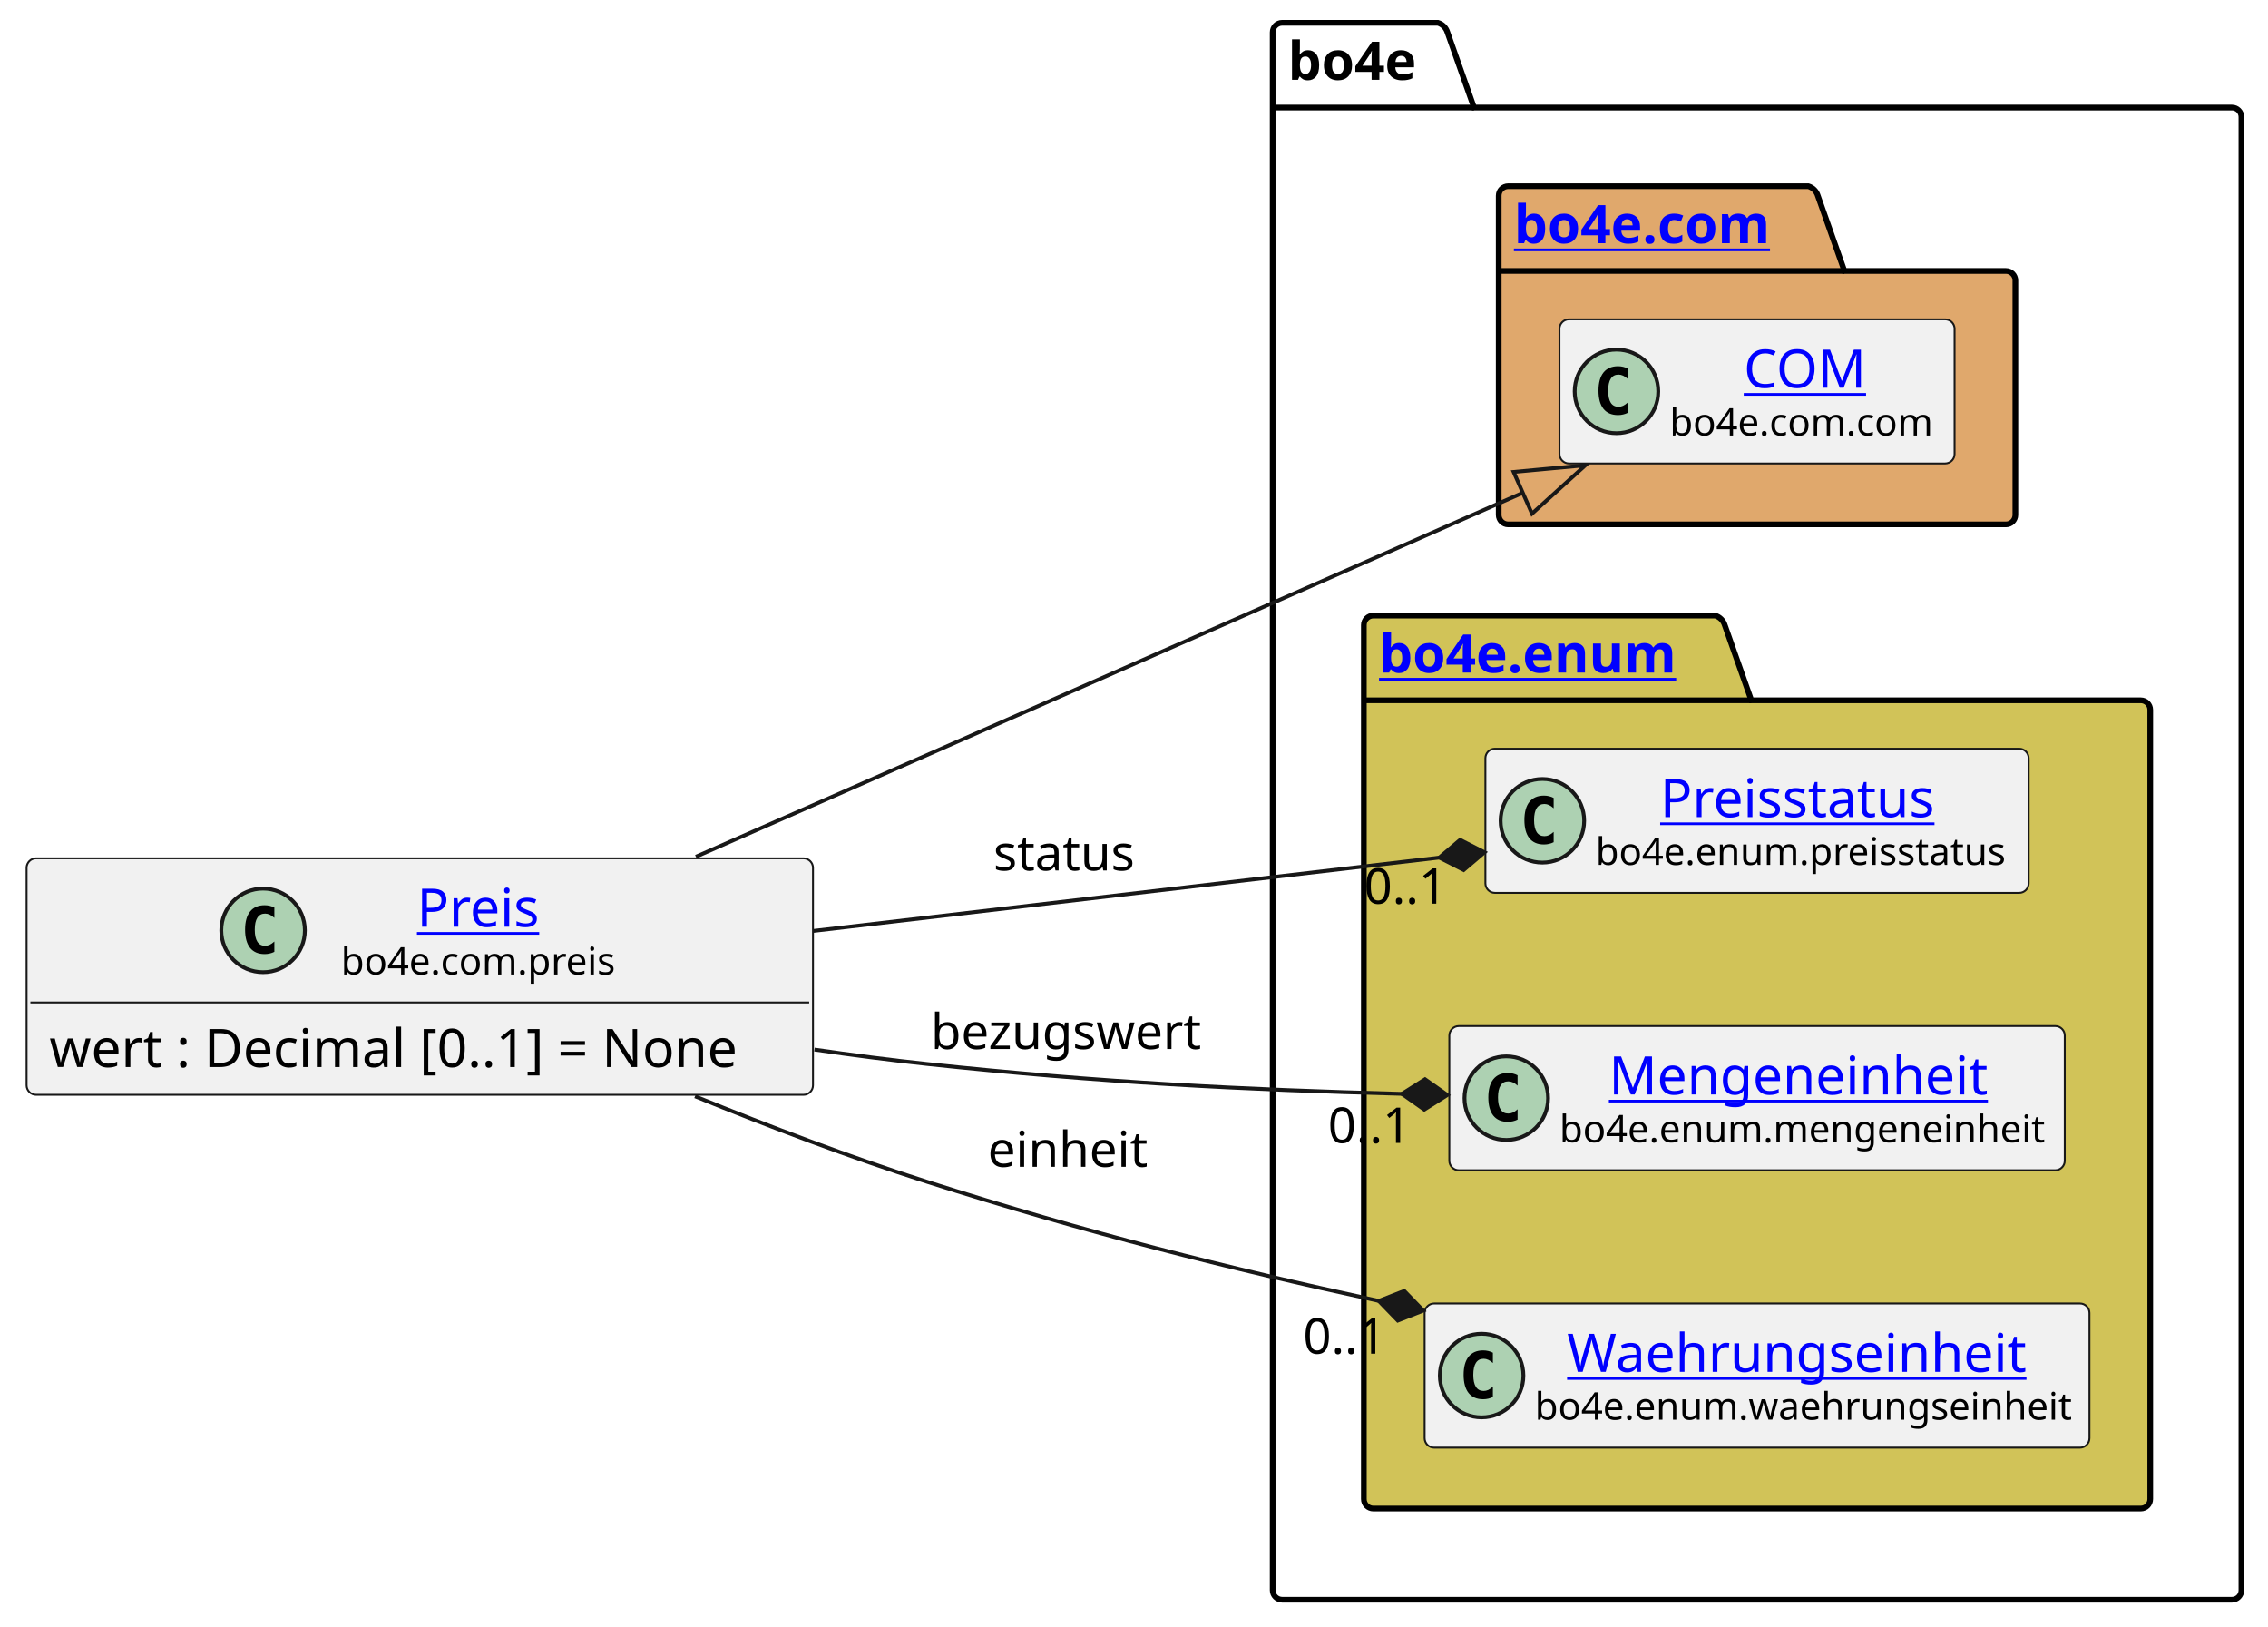
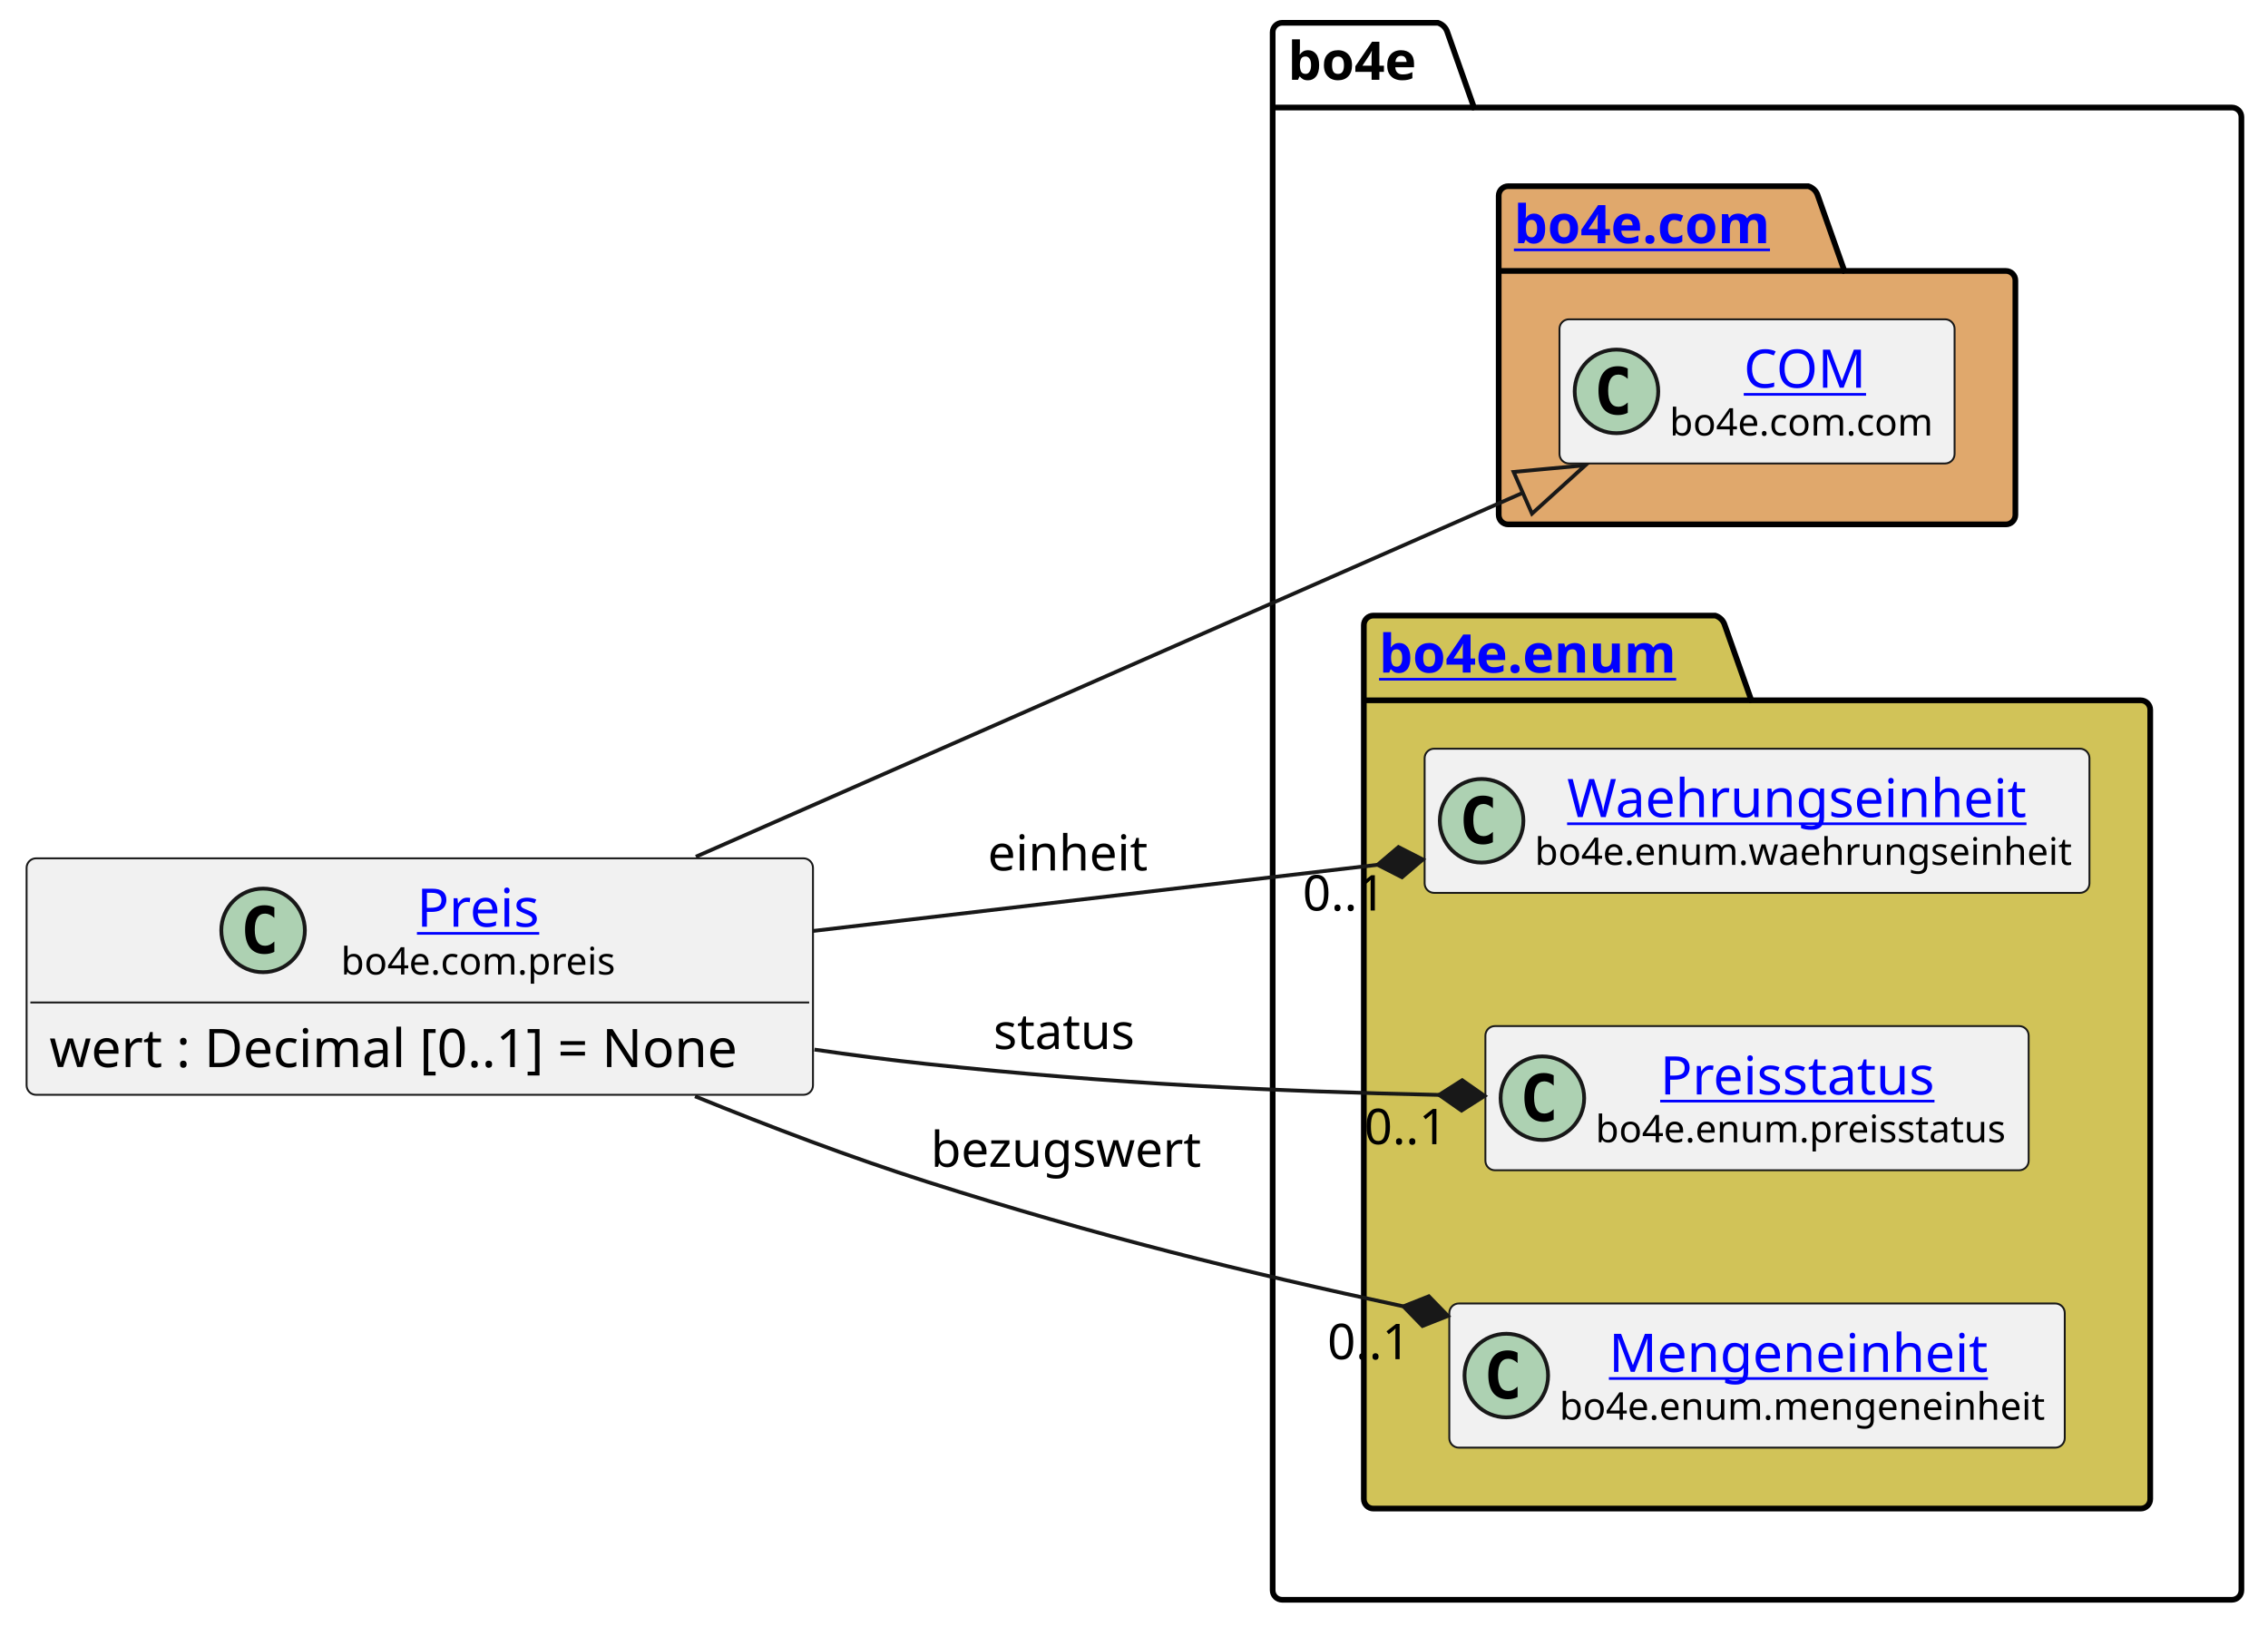
<svg xmlns="http://www.w3.org/2000/svg" xmlns:xlink="http://www.w3.org/1999/xlink" contentStyleType="text/css" height="428px" preserveAspectRatio="none" style="width:597px;height:428px;background:#FFFFFF;" version="1.1" viewBox="0 0 597 428" width="597px" zoomAndPan="magnify">
  <defs />
  <g>
    <g id="cluster_bo4e">
      <path d="M337.5,6 L378.5,6 A3.75,3.75 0 0 1 381,8.5 L388,28.297 L587.5,28.297 A2.5,2.5 0 0 1 590,30.797 L590,418.5 A2.5,2.5 0 0 1 587.5,421 L337.5,421 A2.5,2.5 0 0 1 335,418.5 L335,8.5 A2.5,2.5 0 0 1 337.5,6 " fill="none" style="stroke:#000000;stroke-width:1.5;" />
      <line style="stroke:#000000;stroke-width:1.5;" x1="335" x2="388" y1="28.297" y2="28.297" />
      <text fill="#000000" font-family="sans-serif" font-size="14" font-weight="bold" lengthAdjust="spacing" textLength="40" x="339" y="20.995">bo4e</text>
    </g>
    <g id="cluster_com">
      <path d="M397,49 L476,49 A3.75,3.75 0 0 1 478.5,51.5 L485.5,71.297 L528,71.297 A2.5,2.5 0 0 1 530.5,73.797 L530.5,135.5 A2.5,2.5 0 0 1 528,138 L397,138 A2.5,2.5 0 0 1 394.5,135.5 L394.5,51.5 A2.5,2.5 0 0 1 397,49 " fill="#E0A86C" style="stroke:#000000;stroke-width:1.5;" />
      <line style="stroke:#000000;stroke-width:1.5;" x1="394.5" x2="485.5" y1="71.297" y2="71.297" />
      <a href="https://bo4e.github.io/BO4E-python/latest/api/bo4e.com.html" target="_top" title="https://bo4e.github.io/BO4E-python/latest/api/bo4e.com.html" xlink:actuate="onRequest" xlink:href="https://bo4e.github.io/BO4E-python/latest/api/bo4e.com.html" xlink:show="new" xlink:title="https://bo4e.github.io/BO4E-python/latest/api/bo4e.com.html" xlink:type="simple">
        <text fill="#0000FF" font-family="sans-serif" font-size="14" font-weight="bold" lengthAdjust="spacing" text-decoration="underline" textLength="78" x="398.5" y="63.995">bo4e.com</text>
      </a>
    </g>
    <g id="cluster_enum">
      <path d="M361.5,162 L451.5,162 A3.75,3.75 0 0 1 454,164.5 L461,184.297 L563.5,184.297 A2.5,2.5 0 0 1 566,186.797 L566,394.5 A2.5,2.5 0 0 1 563.5,397 L361.5,397 A2.5,2.5 0 0 1 359,394.5 L359,164.5 A2.5,2.5 0 0 1 361.5,162 " fill="#D1C358" style="stroke:#000000;stroke-width:1.5;" />
      <line style="stroke:#000000;stroke-width:1.5;" x1="359" x2="461" y1="184.297" y2="184.297" />
      <a href="https://bo4e.github.io/BO4E-python/latest/api/bo4e.enum.html" target="_top" title="https://bo4e.github.io/BO4E-python/latest/api/bo4e.enum.html" xlink:actuate="onRequest" xlink:href="https://bo4e.github.io/BO4E-python/latest/api/bo4e.enum.html" xlink:show="new" xlink:title="https://bo4e.github.io/BO4E-python/latest/api/bo4e.enum.html" xlink:type="simple">
        <text fill="#0000FF" font-family="sans-serif" font-size="14" font-weight="bold" lengthAdjust="spacing" text-decoration="underline" textLength="89" x="363" y="176.995">bo4e.enum</text>
      </a>
    </g>
    <g id="elem_COM">
      <rect codeLine="8" fill="#F1F1F1" height="37.938" id="COM" rx="2.5" ry="2.5" style="stroke:#181818;stroke-width:0.5;" width="104" x="410.5" y="84.03" />
      <ellipse cx="425.5" cy="102.999" fill="#ADD1B2" rx="11" ry="11" style="stroke:#181818;stroke-width:1.0;" />
      <path d="M428.469,108.639 Q427.891,108.936 427.25,109.077 Q426.609,109.233 425.906,109.233 Q423.406,109.233 422.078,107.593 Q420.766,105.936 420.766,102.811 Q420.766,99.686 422.078,98.03 Q423.406,96.374 425.906,96.374 Q426.609,96.374 427.25,96.53 Q427.906,96.686 428.469,96.983 L428.469,99.702 Q427.844,99.124 427.25,98.858 Q426.656,98.577 426.031,98.577 Q424.688,98.577 424,99.655 Q423.312,100.718 423.312,102.811 Q423.312,104.905 424,105.983 Q424.688,107.046 426.031,107.046 Q426.656,107.046 427.25,106.78 Q427.844,106.499 428.469,105.921 L428.469,108.639 Z " fill="#000000" />
      <a href="https://bo4e.github.io/BO4E-python/latest/api/bo4e.com.html#bo4e.com.com.COM" target="_top" title="https://bo4e.github.io/BO4E-python/latest/api/bo4e.com.html#bo4e.com.com.COM" xlink:actuate="onRequest" xlink:href="https://bo4e.github.io/BO4E-python/latest/api/bo4e.com.html#bo4e.com.com.COM" xlink:show="new" xlink:title="https://bo4e.github.io/BO4E-python/latest/api/bo4e.com.html#bo4e.com.com.COM" xlink:type="simple">
        <text fill="#0000FF" font-family="sans-serif" font-size="14" lengthAdjust="spacing" text-decoration="underline" textLength="33" x="459" y="102.025">COM</text>
      </a>
      <text fill="#000000" font-family="sans-serif" font-size="10" lengthAdjust="spacing" textLength="72" x="439.5" y="114.609">bo4e.com.com</text>
    </g>
+     <g id="elem_Waehrungseinheit">
+       <rect codeLine="11" fill="#F1F1F1" height="37.938" id="Waehrungseinheit" rx="2.5" ry="2.5" style="stroke:#181818;stroke-width:0.5;" width="175" x="375" y="197.03" />
+       <ellipse cx="390" cy="215.999" fill="#ADD1B2" rx="11" ry="11" style="stroke:#181818;stroke-width:1.0;" />
+       <path d="M392.969,221.639 Q392.391,221.936 391.75,222.077 Q391.109,222.233 390.406,222.233 Q387.906,222.233 386.578,220.593 Q385.266,218.936 385.266,215.811 Q385.266,212.686 386.578,211.03 Q387.906,209.374 390.406,209.374 Q391.109,209.374 391.75,209.53 Q392.406,209.686 392.969,209.983 L392.969,212.702 Q392.344,212.124 391.75,211.858 Q391.156,211.577 390.531,211.577 Q389.188,211.577 388.5,212.655 Q387.812,213.718 387.812,215.811 Q387.812,217.905 388.5,218.983 Q389.188,220.046 390.531,220.046 Q391.156,220.046 391.75,219.78 Q392.344,219.499 392.969,218.921 L392.969,221.639 Z " fill="#000000" />
+       <a href="https://bo4e.github.io/BO4E-python/latest/api/bo4e.enum.html#bo4e.enum.waehrungseinheit.Waehrungseinheit" target="_top" title="https://bo4e.github.io/BO4E-python/latest/api/bo4e.enum.html#bo4e.enum.waehrungseinheit.Waehrungseinheit" xlink:actuate="onRequest" xlink:href="https://bo4e.github.io/BO4E-python/latest/api/bo4e.enum.html#bo4e.enum.waehrungseinheit.Waehrungseinheit" xlink:show="new" xlink:title="https://bo4e.github.io/BO4E-python/latest/api/bo4e.enum.html#bo4e.enum.waehrungseinheit.Waehrungseinheit" xlink:type="simple">
+         <text fill="#0000FF" font-family="sans-serif" font-size="14" lengthAdjust="spacing" text-decoration="underline" textLength="126" x="412.5" y="215.025">Waehrungseinheit</text>
+       </a>
+       <text fill="#000000" font-family="sans-serif" font-size="10" lengthAdjust="spacing" textLength="143" x="404" y="227.609">bo4e.enum.waehrungseinheit</text>
+     </g>
    <g id="elem_Preisstatus">
-       <rect codeLine="11" fill="#F1F1F1" height="37.938" id="Preisstatus" rx="2.5" ry="2.5" style="stroke:#181818;stroke-width:0.5;" width="143" x="391" y="197.03" />
-       <ellipse cx="406" cy="215.999" fill="#ADD1B2" rx="11" ry="11" style="stroke:#181818;stroke-width:1.0;" />
-       <path d="M408.969,221.639 Q408.391,221.936 407.75,222.077 Q407.109,222.233 406.406,222.233 Q403.906,222.233 402.578,220.593 Q401.266,218.936 401.266,215.811 Q401.266,212.686 402.578,211.03 Q403.906,209.374 406.406,209.374 Q407.109,209.374 407.75,209.53 Q408.406,209.686 408.969,209.983 L408.969,212.702 Q408.344,212.124 407.75,211.858 Q407.156,211.577 406.531,211.577 Q405.188,211.577 404.5,212.655 Q403.812,213.718 403.812,215.811 Q403.812,217.905 404.5,218.983 Q405.188,220.046 406.531,220.046 Q407.156,220.046 407.75,219.78 Q408.344,219.499 408.969,218.921 L408.969,221.639 Z " fill="#000000" />
+       <rect codeLine="12" fill="#F1F1F1" height="37.938" id="Preisstatus" rx="2.5" ry="2.5" style="stroke:#181818;stroke-width:0.5;" width="143" x="391" y="270.03" />
+       <ellipse cx="406" cy="288.999" fill="#ADD1B2" rx="11" ry="11" style="stroke:#181818;stroke-width:1.0;" />
+       <path d="M408.969,294.639 Q408.391,294.936 407.75,295.077 Q407.109,295.233 406.406,295.233 Q403.906,295.233 402.578,293.592 Q401.266,291.936 401.266,288.811 Q401.266,285.686 402.578,284.03 Q403.906,282.374 406.406,282.374 Q407.109,282.374 407.75,282.53 Q408.406,282.686 408.969,282.983 L408.969,285.702 Q408.344,285.124 407.75,284.858 Q407.156,284.577 406.531,284.577 Q405.188,284.577 404.5,285.655 Q403.812,286.717 403.812,288.811 Q403.812,290.905 404.5,291.983 Q405.188,293.046 406.531,293.046 Q407.156,293.046 407.75,292.78 Q408.344,292.499 408.969,291.921 L408.969,294.639 Z " fill="#000000" />
      <a href="https://bo4e.github.io/BO4E-python/latest/api/bo4e.enum.html#bo4e.enum.preisstatus.Preisstatus" target="_top" title="https://bo4e.github.io/BO4E-python/latest/api/bo4e.enum.html#bo4e.enum.preisstatus.Preisstatus" xlink:actuate="onRequest" xlink:href="https://bo4e.github.io/BO4E-python/latest/api/bo4e.enum.html#bo4e.enum.preisstatus.Preisstatus" xlink:show="new" xlink:title="https://bo4e.github.io/BO4E-python/latest/api/bo4e.enum.html#bo4e.enum.preisstatus.Preisstatus" xlink:type="simple">
-         <text fill="#0000FF" font-family="sans-serif" font-size="14" lengthAdjust="spacing" text-decoration="underline" textLength="77" x="437" y="215.025">Preisstatus</text>
+         <text fill="#0000FF" font-family="sans-serif" font-size="14" lengthAdjust="spacing" text-decoration="underline" textLength="77" x="437" y="288.025">Preisstatus</text>
      </a>
-       <text fill="#000000" font-family="sans-serif" font-size="10" lengthAdjust="spacing" textLength="111" x="420" y="227.609">bo4e.enum.preisstatus</text>
+       <text fill="#000000" font-family="sans-serif" font-size="10" lengthAdjust="spacing" textLength="111" x="420" y="300.609">bo4e.enum.preisstatus</text>
    </g>
    <g id="elem_Mengeneinheit">
-       <rect codeLine="12" fill="#F1F1F1" height="37.938" id="Mengeneinheit" rx="2.5" ry="2.5" style="stroke:#181818;stroke-width:0.5;" width="162" x="381.5" y="270.03" />
-       <ellipse cx="396.5" cy="288.999" fill="#ADD1B2" rx="11" ry="11" style="stroke:#181818;stroke-width:1.0;" />
-       <path d="M399.469,294.639 Q398.891,294.936 398.25,295.077 Q397.609,295.233 396.906,295.233 Q394.406,295.233 393.078,293.592 Q391.766,291.936 391.766,288.811 Q391.766,285.686 393.078,284.03 Q394.406,282.374 396.906,282.374 Q397.609,282.374 398.25,282.53 Q398.906,282.686 399.469,282.983 L399.469,285.702 Q398.844,285.124 398.25,284.858 Q397.656,284.577 397.031,284.577 Q395.688,284.577 395,285.655 Q394.312,286.717 394.312,288.811 Q394.312,290.905 395,291.983 Q395.688,293.046 397.031,293.046 Q397.656,293.046 398.25,292.78 Q398.844,292.499 399.469,291.921 L399.469,294.639 Z " fill="#000000" />
+       <rect codeLine="13" fill="#F1F1F1" height="37.938" id="Mengeneinheit" rx="2.5" ry="2.5" style="stroke:#181818;stroke-width:0.5;" width="162" x="381.5" y="343.03" />
+       <ellipse cx="396.5" cy="361.999" fill="#ADD1B2" rx="11" ry="11" style="stroke:#181818;stroke-width:1.0;" />
+       <path d="M399.469,367.639 Q398.891,367.936 398.25,368.077 Q397.609,368.233 396.906,368.233 Q394.406,368.233 393.078,366.592 Q391.766,364.936 391.766,361.811 Q391.766,358.686 393.078,357.03 Q394.406,355.374 396.906,355.374 Q397.609,355.374 398.25,355.53 Q398.906,355.686 399.469,355.983 L399.469,358.702 Q398.844,358.124 398.25,357.858 Q397.656,357.577 397.031,357.577 Q395.688,357.577 395,358.655 Q394.312,359.717 394.312,361.811 Q394.312,363.905 395,364.983 Q395.688,366.046 397.031,366.046 Q397.656,366.046 398.25,365.78 Q398.844,365.499 399.469,364.921 L399.469,367.639 Z " fill="#000000" />
      <a href="https://bo4e.github.io/BO4E-python/latest/api/bo4e.enum.html#bo4e.enum.mengeneinheit.Mengeneinheit" target="_top" title="https://bo4e.github.io/BO4E-python/latest/api/bo4e.enum.html#bo4e.enum.mengeneinheit.Mengeneinheit" xlink:actuate="onRequest" xlink:href="https://bo4e.github.io/BO4E-python/latest/api/bo4e.enum.html#bo4e.enum.mengeneinheit.Mengeneinheit" xlink:show="new" xlink:title="https://bo4e.github.io/BO4E-python/latest/api/bo4e.enum.html#bo4e.enum.mengeneinheit.Mengeneinheit" xlink:type="simple">
-         <text fill="#0000FF" font-family="sans-serif" font-size="14" lengthAdjust="spacing" text-decoration="underline" textLength="104" x="423.5" y="288.025">Mengeneinheit</text>
+         <text fill="#0000FF" font-family="sans-serif" font-size="14" lengthAdjust="spacing" text-decoration="underline" textLength="104" x="423.5" y="361.025">Mengeneinheit</text>
      </a>
-       <text fill="#000000" font-family="sans-serif" font-size="10" lengthAdjust="spacing" textLength="130" x="410.5" y="300.609">bo4e.enum.mengeneinheit</text>
-     </g>
-     <g id="elem_Waehrungseinheit">
-       <rect codeLine="13" fill="#F1F1F1" height="37.938" id="Waehrungseinheit" rx="2.5" ry="2.5" style="stroke:#181818;stroke-width:0.5;" width="175" x="375" y="343.03" />
-       <ellipse cx="390" cy="361.999" fill="#ADD1B2" rx="11" ry="11" style="stroke:#181818;stroke-width:1.0;" />
-       <path d="M392.969,367.639 Q392.391,367.936 391.75,368.077 Q391.109,368.233 390.406,368.233 Q387.906,368.233 386.578,366.592 Q385.266,364.936 385.266,361.811 Q385.266,358.686 386.578,357.03 Q387.906,355.374 390.406,355.374 Q391.109,355.374 391.75,355.53 Q392.406,355.686 392.969,355.983 L392.969,358.702 Q392.344,358.124 391.75,357.858 Q391.156,357.577 390.531,357.577 Q389.188,357.577 388.5,358.655 Q387.812,359.717 387.812,361.811 Q387.812,363.905 388.5,364.983 Q389.188,366.046 390.531,366.046 Q391.156,366.046 391.75,365.78 Q392.344,365.499 392.969,364.921 L392.969,367.639 Z " fill="#000000" />
-       <a href="https://bo4e.github.io/BO4E-python/latest/api/bo4e.enum.html#bo4e.enum.waehrungseinheit.Waehrungseinheit" target="_top" title="https://bo4e.github.io/BO4E-python/latest/api/bo4e.enum.html#bo4e.enum.waehrungseinheit.Waehrungseinheit" xlink:actuate="onRequest" xlink:href="https://bo4e.github.io/BO4E-python/latest/api/bo4e.enum.html#bo4e.enum.waehrungseinheit.Waehrungseinheit" xlink:show="new" xlink:title="https://bo4e.github.io/BO4E-python/latest/api/bo4e.enum.html#bo4e.enum.waehrungseinheit.Waehrungseinheit" xlink:type="simple">
-         <text fill="#0000FF" font-family="sans-serif" font-size="14" lengthAdjust="spacing" text-decoration="underline" textLength="126" x="412.5" y="361.025">Waehrungseinheit</text>
-       </a>
-       <text fill="#000000" font-family="sans-serif" font-size="10" lengthAdjust="spacing" textLength="143" x="404" y="373.609">bo4e.enum.waehrungseinheit</text>
+       <text fill="#000000" font-family="sans-serif" font-size="10" lengthAdjust="spacing" textLength="130" x="410.5" y="373.609">bo4e.enum.mengeneinheit</text>
    </g>
    <g id="elem_Preis">
      <rect codeLine="3" fill="#F1F1F1" height="62.234" id="Preis" rx="2.5" ry="2.5" style="stroke:#181818;stroke-width:0.5;" width="207" x="7" y="225.88" />
      <ellipse cx="69.25" cy="244.849" fill="#ADD1B2" rx="11" ry="11" style="stroke:#181818;stroke-width:1.0;" />
      <path d="M72.219,250.489 Q71.641,250.786 71,250.927 Q70.359,251.083 69.656,251.083 Q67.156,251.083 65.828,249.442 Q64.516,247.786 64.516,244.661 Q64.516,241.536 65.828,239.88 Q67.156,238.224 69.656,238.224 Q70.359,238.224 71,238.38 Q71.656,238.536 72.219,238.833 L72.219,241.552 Q71.594,240.974 71,240.708 Q70.406,240.427 69.781,240.427 Q68.438,240.427 67.75,241.505 Q67.062,242.567 67.062,244.661 Q67.062,246.755 67.75,247.833 Q68.438,248.896 69.781,248.896 Q70.406,248.896 71,248.63 Q71.594,248.349 72.219,247.771 L72.219,250.489 Z " fill="#000000" />
      <a href="https://bo4e.github.io/BO4E-python/latest/api/bo4e.com.html#bo4e.com.preis.Preis" target="_top" title="https://bo4e.github.io/BO4E-python/latest/api/bo4e.com.html#bo4e.com.preis.Preis" xlink:actuate="onRequest" xlink:href="https://bo4e.github.io/BO4E-python/latest/api/bo4e.com.html#bo4e.com.preis.Preis" xlink:show="new" xlink:title="https://bo4e.github.io/BO4E-python/latest/api/bo4e.com.html#bo4e.com.preis.Preis" xlink:type="simple">
        <text fill="#0000FF" font-family="sans-serif" font-size="14" lengthAdjust="spacing" text-decoration="underline" textLength="34" x="109.75" y="243.875">Preis</text>
      </a>
      <text fill="#000000" font-family="sans-serif" font-size="10" lengthAdjust="spacing" textLength="74" x="89.75" y="256.459">bo4e.com.preis</text>
      <line style="stroke:#181818;stroke-width:0.5;" x1="8" x2="213" y1="263.817" y2="263.817" />
      <text fill="#000000" font-family="sans-serif" font-size="14" lengthAdjust="spacing" textLength="195" x="13" y="280.813">wert : Decimal [0..1] = None</text>
    </g>
    <g id="link_Preis_COM">
      <path codeLine="16" d="M183.17,225.46 C253.47,194.53 341.954,155.599 400.844,129.689 " fill="none" id="Preis-to-COM" style="stroke:#181818;stroke-width:1.0;" />
      <polygon fill="none" points="417.32,122.44,398.428,124.197,403.26,135.181,417.32,122.44" style="stroke:#181818;stroke-width:1.0;" />
    </g>
    <g id="link_Preis_Waehrungseinheit">
-       <path codeLine="17" d="M182.95,288.51 C202.52,296.48 223.88,304.59 244,311 C286.4,324.52 322.764,333.621 362.924,342.351 " fill="none" id="Preis-to-Waehrungseinheit" style="stroke:#181818;stroke-width:1.0;" />
-       <polygon fill="#181818" points="374.65,344.9,369.637,339.717,362.924,342.351,367.937,347.534,374.65,344.9" style="stroke:#181818;stroke-width:1.0;" />
-       <text fill="#000000" font-family="sans-serif" font-size="13" lengthAdjust="spacing" textLength="43" x="260" y="307.067">einheit</text>
-       <text fill="#000000" font-family="sans-serif" font-size="13" lengthAdjust="spacing" textLength="24" x="343.005" y="356.237">0..1</text>
+       <path codeLine="17" d="M214.15,244.98 C265.08,239.01 314.011,233.275 362.621,227.585 " fill="none" id="Preis-to-Waehrungseinheit" style="stroke:#181818;stroke-width:1.0;" />
+       <polygon fill="#181818" points="374.54,226.19,368.116,222.915,362.621,227.585,369.046,230.86,374.54,226.19" style="stroke:#181818;stroke-width:1.0;" />
+       <text fill="#000000" font-family="sans-serif" font-size="13" lengthAdjust="spacing" textLength="43" x="260" y="229.067">einheit</text>
+       <text fill="#000000" font-family="sans-serif" font-size="13" lengthAdjust="spacing" textLength="24" x="342.887" y="239.617">0..1</text>
    </g>
    <g id="link_Preis_Mengeneinheit">
-       <path codeLine="18" d="M214.39,276.21 C224.37,277.67 234.37,278.97 244,280 C289.19,284.84 327.914,286.8 369.004,287.861 " fill="none" id="Preis-to-Mengeneinheit" style="stroke:#181818;stroke-width:1.0;" />
-       <polygon fill="#181818" points="381,288.17,375.105,284.017,369.004,287.861,374.899,292.014,381,288.17" style="stroke:#181818;stroke-width:1.0;" />
-       <text fill="#000000" font-family="sans-serif" font-size="13" lengthAdjust="spacing" textLength="73" x="245" y="276.067">bezugswert</text>
-       <text fill="#000000" font-family="sans-serif" font-size="13" lengthAdjust="spacing" textLength="24" x="349.549" y="300.774">0..1</text>
+       <path codeLine="18" d="M182.95,288.51 C202.52,296.48 223.88,304.59 244,311 C288.71,325.26 328.016,334.916 369.406,343.786 " fill="none" id="Preis-to-Mengeneinheit" style="stroke:#181818;stroke-width:1.0;" />
+       <polygon fill="#181818" points="381.14,346.3,376.111,341.132,369.406,343.786,374.435,348.954,381.14,346.3" style="stroke:#181818;stroke-width:1.0;" />
+       <text fill="#000000" font-family="sans-serif" font-size="13" lengthAdjust="spacing" textLength="73" x="245" y="307.067">bezugswert</text>
+       <text fill="#000000" font-family="sans-serif" font-size="13" lengthAdjust="spacing" textLength="24" x="349.409" y="357.693">0..1</text>
    </g>
    <g id="link_Preis_Preisstatus">
-       <path codeLine="19" d="M214.15,244.98 C270.93,238.32 328.121,231.626 378.851,225.686 " fill="none" id="Preis-to-Preisstatus" style="stroke:#181818;stroke-width:1.0;" />
-       <polygon fill="#181818" points="390.77,224.29,384.346,221.015,378.851,225.686,385.276,228.961,390.77,224.29" style="stroke:#181818;stroke-width:1.0;" />
-       <text fill="#000000" font-family="sans-serif" font-size="13" lengthAdjust="spacing" textLength="40" x="261.5" y="229.067">status</text>
-       <text fill="#000000" font-family="sans-serif" font-size="13" lengthAdjust="spacing" textLength="24" x="359.051" y="237.819">0..1</text>
+       <path codeLine="19" d="M214.39,276.21 C224.37,277.67 234.37,278.97 244,280 C292.85,285.23 336.183,287.208 378.803,288.138 " fill="none" id="Preis-to-Preisstatus" style="stroke:#181818;stroke-width:1.0;" />
+       <polygon fill="#181818" points="390.8,288.4,384.889,284.27,378.803,288.138,384.714,292.268,390.8,288.4" style="stroke:#181818;stroke-width:1.0;" />
+       <text fill="#000000" font-family="sans-serif" font-size="13" lengthAdjust="spacing" textLength="40" x="261.5" y="276.067">status</text>
+       <text fill="#000000" font-family="sans-serif" font-size="13" lengthAdjust="spacing" textLength="24" x="359.084" y="301.109">0..1</text>
    </g>
  </g>
</svg>
